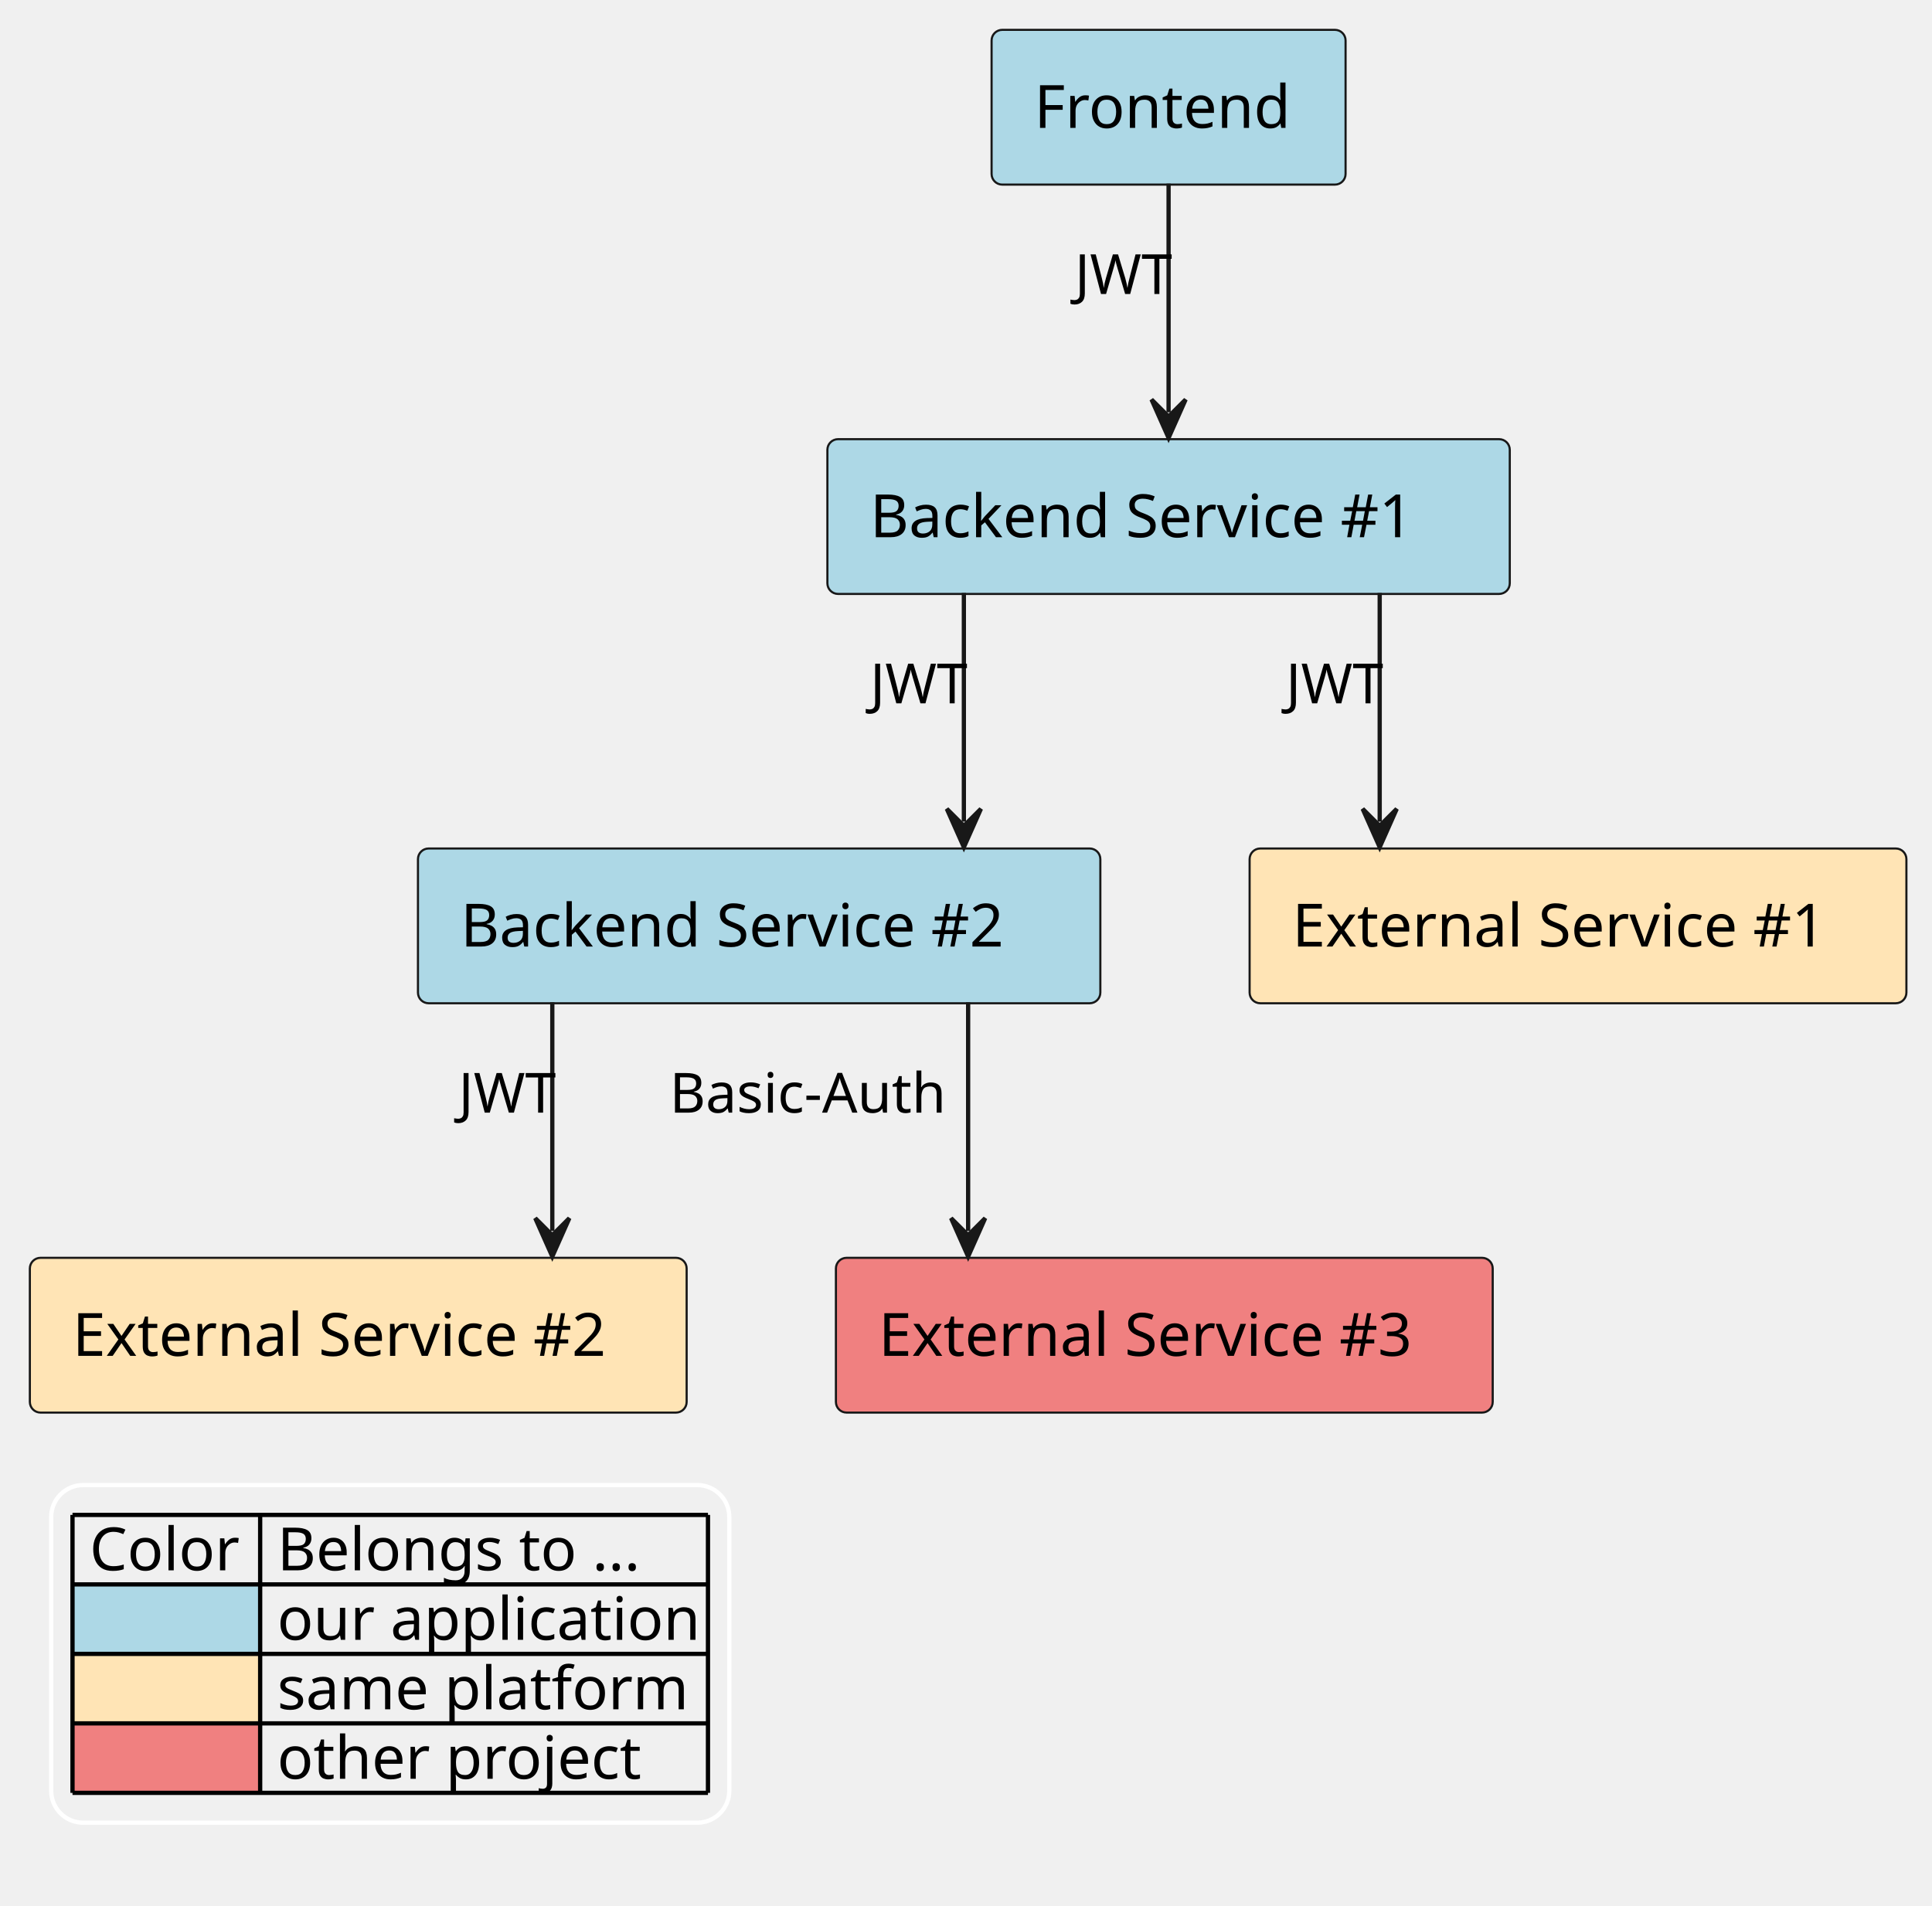
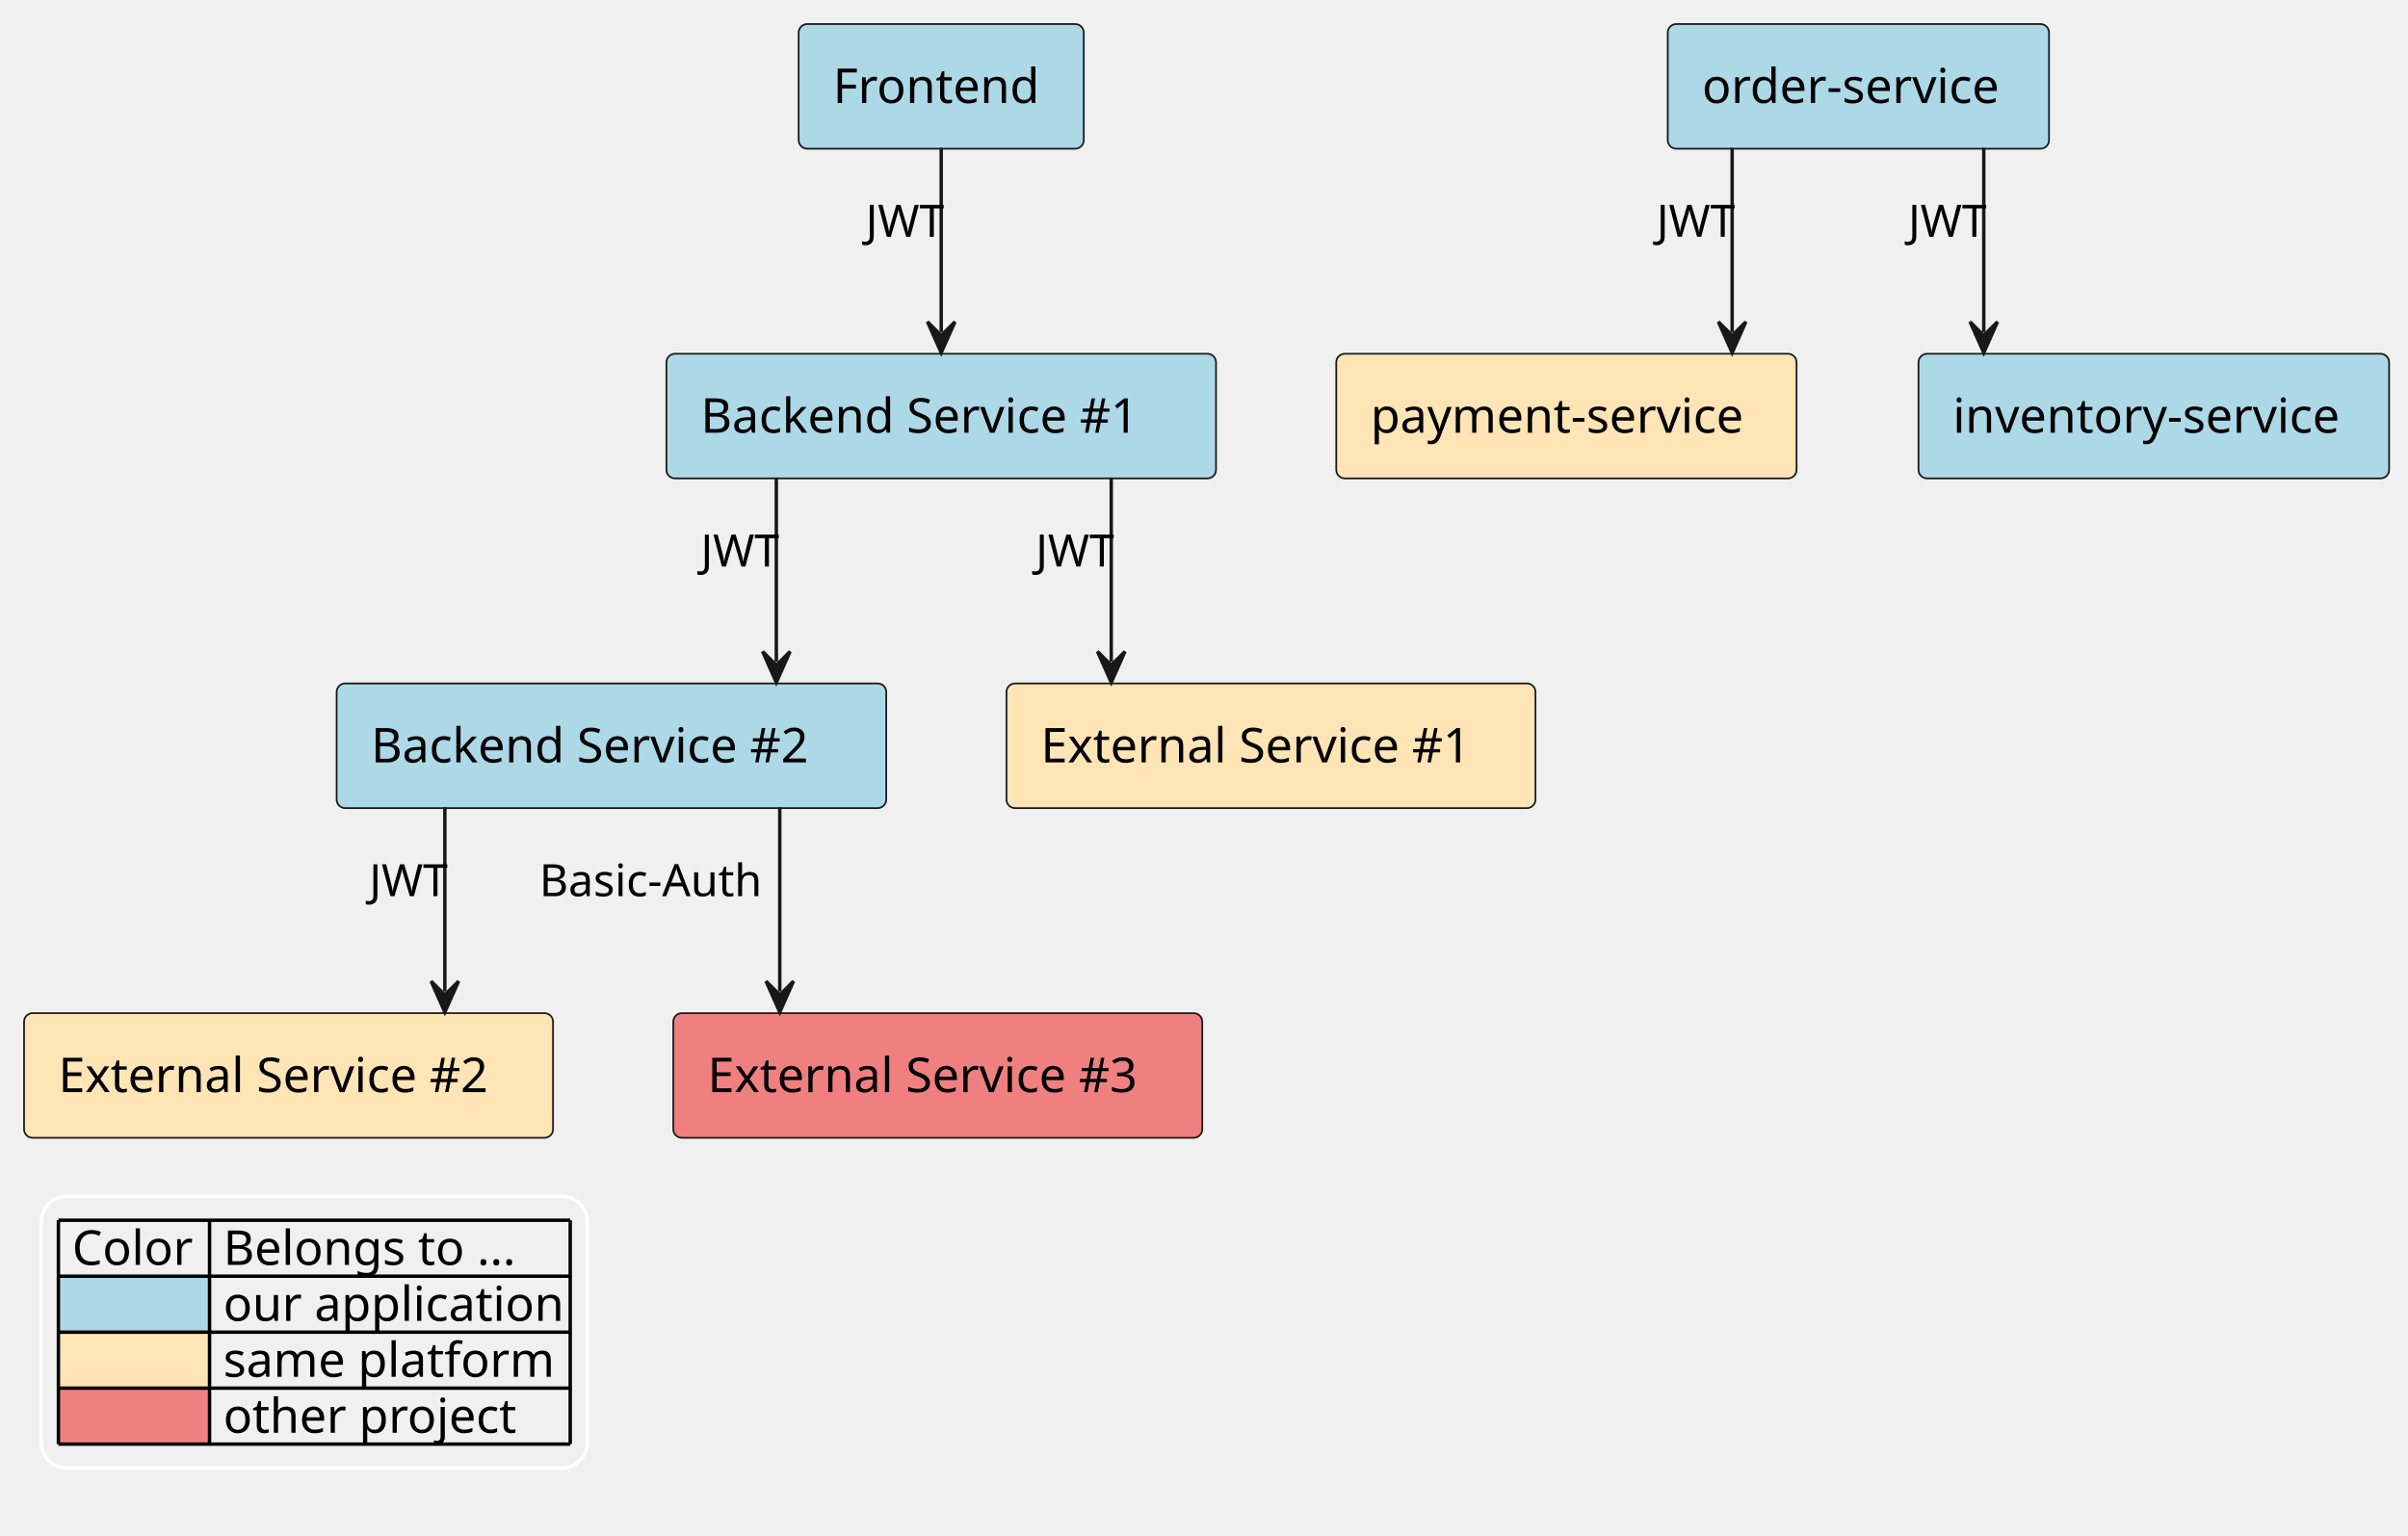
- <svg xmlns="http://www.w3.org/2000/svg" contentStyleType="text/css" height="447px" preserveAspectRatio="none" style="width:453px;height:447px;background:#FFFFFF;" version="1.1" viewBox="0 0 453 447" width="453px" zoomAndPan="magnify">
+ <svg xmlns="http://www.w3.org/2000/svg" contentStyleType="text/css" height="447px" preserveAspectRatio="none" style="width:701px;height:447px;background:#FFFFFF;" version="1.1" viewBox="0 0 701 447" width="701px" zoomAndPan="magnify">
  <defs />
  <g>
    <g id="elem_platform__application__backend_service_1">
      <rect fill="#ADD8E6" height="36.297" rx="2.5" ry="2.5" style="stroke:#181818;stroke-width:0.5;" width="160" x="194" y="103" />
      <text fill="#000000" font-family="sans-serif" font-size="14" lengthAdjust="spacing" textLength="140" x="204" y="125.995">Backend Service #1</text>
    </g>
+     <g id="elem_platform__application__frontend">
+       <rect fill="#ADD8E6" height="36.297" rx="2.5" ry="2.5" style="stroke:#181818;stroke-width:0.5;" width="83" x="232.5" y="7" />
+       <text fill="#000000" font-family="sans-serif" font-size="14" lengthAdjust="spacing" textLength="63" x="242.5" y="29.995">Frontend</text>
+     </g>
    <g id="elem_platform__application__backend_service_2">
      <rect fill="#ADD8E6" height="36.297" rx="2.5" ry="2.5" style="stroke:#181818;stroke-width:0.5;" width="160" x="98" y="199" />
      <text fill="#000000" font-family="sans-serif" font-size="14" lengthAdjust="spacing" textLength="140" x="108" y="221.995">Backend Service #2</text>
    </g>
-     <g id="elem_platform__application__frontend">
-       <rect fill="#ADD8E6" height="36.297" rx="2.5" ry="2.5" style="stroke:#181818;stroke-width:0.5;" width="83" x="232.5" y="7" />
-       <text fill="#000000" font-family="sans-serif" font-size="14" lengthAdjust="spacing" textLength="63" x="242.5" y="29.995">Frontend</text>
+     <g id="elem_order_service">
+       <rect fill="#ADD8E6" height="36.297" rx="2.5" ry="2.5" style="stroke:#181818;stroke-width:0.5;" width="111" x="485.5" y="7" />
+       <text fill="#000000" font-family="sans-serif" font-size="14" lengthAdjust="spacing" textLength="91" x="495.5" y="29.995">order-service</text>
    </g>
    <g id="elem_platform__external_service_1">
      <rect fill="#FFE4B5" height="36.297" rx="2.5" ry="2.5" style="stroke:#181818;stroke-width:0.5;" width="154" x="293" y="199" />
      <text fill="#000000" font-family="sans-serif" font-size="14" lengthAdjust="spacing" textLength="134" x="303" y="221.995">External Service #1</text>
    </g>
    <g id="elem_platform__external_service_2">
      <rect fill="#FFE4B5" height="36.297" rx="2.5" ry="2.5" style="stroke:#181818;stroke-width:0.5;" width="154" x="7" y="295" />
      <text fill="#000000" font-family="sans-serif" font-size="14" lengthAdjust="spacing" textLength="134" x="17" y="317.995">External Service #2</text>
    </g>
    <g id="elem_other_project__external_service_3">
      <rect fill="#F08080" height="36.297" rx="2.5" ry="2.5" style="stroke:#181818;stroke-width:0.5;" width="154" x="196" y="295" />
      <text fill="#000000" font-family="sans-serif" font-size="14" lengthAdjust="spacing" textLength="134" x="206" y="317.995">External Service #3</text>
    </g>
+     <g id="elem_payment_service">
+       <rect fill="#FFE4B5" height="36.297" rx="2.5" ry="2.5" style="stroke:#181818;stroke-width:0.5;" width="134" x="389" y="103" />
+       <text fill="#000000" font-family="sans-serif" font-size="14" lengthAdjust="spacing" textLength="114" x="399" y="125.995">payment-service</text>
+     </g>
+     <g id="elem_inventory_service">
+       <rect fill="#ADD8E6" height="36.297" rx="2.5" ry="2.5" style="stroke:#181818;stroke-width:0.5;" width="137" x="558.5" y="103" />
+       <text fill="#000000" font-family="sans-serif" font-size="14" lengthAdjust="spacing" textLength="117" x="568.5" y="125.995">inventory-service</text>
+     </g>
    <g id="link_platform__application__backend_service_1_platform__external_service_1">
      <path d="M323.5,139.06 C323.5,156.11 323.5,175.56 323.5,192.7 " fill="none" id="platform__application__backend_service_1-to-platform__external_service_1" style="stroke:#181818;stroke-width:1.0;" />
      <polygon fill="#181818" points="323.5,198.7,327.5,189.7,323.5,193.7,319.5,189.7,323.5,198.7" style="stroke:#181818;stroke-width:1.0;" />
      <text fill="#000000" font-family="sans-serif" font-size="13" lengthAdjust="spacing" textLength="21" x="301.5" y="164.947">JWT</text>
    </g>
    <g id="link_platform__application__backend_service_1_platform__application__backend_service_2">
      <path d="M226,139.06 C226,156.11 226,175.56 226,192.7 " fill="none" id="platform__application__backend_service_1-to-platform__application__backend_service_2" style="stroke:#181818;stroke-width:1.0;" />
      <polygon fill="#181818" points="226,198.7,230,189.7,226,193.7,222,189.7,226,198.7" style="stroke:#181818;stroke-width:1.0;" />
      <text fill="#000000" font-family="sans-serif" font-size="13" lengthAdjust="spacing" textLength="21" x="204" y="164.947">JWT</text>
+     </g>
+     <g id="link_platform__application__frontend_platform__application__backend_service_1">
+       <path d="M274,43.06 C274,60.11 274,79.56 274,96.7 " fill="none" id="platform__application__frontend-to-platform__application__backend_service_1" style="stroke:#181818;stroke-width:1.0;" />
+       <polygon fill="#181818" points="274,102.7,278,93.7,274,97.7,270,93.7,274,102.7" style="stroke:#181818;stroke-width:1.0;" />
+       <text fill="#000000" font-family="sans-serif" font-size="13" lengthAdjust="spacing" textLength="21" x="252" y="68.947">JWT</text>
    </g>
    <g id="link_platform__application__backend_service_2_platform__external_service_2">
      <path d="M129.5,235.06 C129.5,252.11 129.5,271.56 129.5,288.7 " fill="none" id="platform__application__backend_service_2-to-platform__external_service_2" style="stroke:#181818;stroke-width:1.0;" />
      <polygon fill="#181818" points="129.5,294.7,133.5,285.7,129.5,289.7,125.5,285.7,129.5,294.7" style="stroke:#181818;stroke-width:1.0;" />
      <text fill="#000000" font-family="sans-serif" font-size="13" lengthAdjust="spacing" textLength="21" x="107.5" y="260.947">JWT</text>
    </g>
    <g id="link_platform__application__backend_service_2_other_project__external_service_3">
      <path d="M227,235.06 C227,252.11 227,271.56 227,288.7 " fill="none" id="platform__application__backend_service_2-to-other_project__external_service_3" style="stroke:#181818;stroke-width:1.0;" />
      <polygon fill="#181818" points="227,294.7,231,285.7,227,289.7,223,285.7,227,294.7" style="stroke:#181818;stroke-width:1.0;" />
      <text fill="#000000" font-family="sans-serif" font-size="13" lengthAdjust="spacing" textLength="69" x="157" y="260.947">Basic-Auth</text>
    </g>
-     <g id="link_platform__application__frontend_platform__application__backend_service_1">
-       <path d="M274,43.06 C274,60.11 274,79.56 274,96.7 " fill="none" id="platform__application__frontend-to-platform__application__backend_service_1" style="stroke:#181818;stroke-width:1.0;" />
-       <polygon fill="#181818" points="274,102.7,278,93.7,274,97.7,270,93.7,274,102.7" style="stroke:#181818;stroke-width:1.0;" />
-       <text fill="#000000" font-family="sans-serif" font-size="13" lengthAdjust="spacing" textLength="21" x="252" y="68.947">JWT</text>
+     <g id="link_order_service_payment_service">
+       <path d="M504.25,43.06 C504.25,60.11 504.25,79.56 504.25,96.7 " fill="none" id="order_service-to-payment_service" style="stroke:#181818;stroke-width:1.0;" />
+       <polygon fill="#181818" points="504.25,102.7,508.25,93.7,504.25,97.7,500.25,93.7,504.25,102.7" style="stroke:#181818;stroke-width:1.0;" />
+       <text fill="#000000" font-family="sans-serif" font-size="13" lengthAdjust="spacing" textLength="21" x="482.25" y="68.947">JWT</text>
+     </g>
+     <g id="link_order_service_inventory_service">
+       <path d="M577.5,43.06 C577.5,60.11 577.5,79.56 577.5,96.7 " fill="none" id="order_service-to-inventory_service" style="stroke:#181818;stroke-width:1.0;" />
+       <polygon fill="#181818" points="577.5,102.7,581.5,93.7,577.5,97.7,573.5,93.7,577.5,102.7" style="stroke:#181818;stroke-width:1.0;" />
+       <text fill="#000000" font-family="sans-serif" font-size="13" lengthAdjust="spacing" textLength="21" x="555.5" y="68.947">JWT</text>
    </g>
    <rect fill="none" height="79.188" id="_legend" rx="7.5" ry="7.5" style="stroke:#FFFFFF;stroke-width:1.0;" width="159" x="12" y="348.297" />
    <text fill="#000000" font-family="sans-serif" font-size="14" lengthAdjust="spacing" textLength="36" x="21" y="368.292">Color</text>
    <text fill="#000000" font-family="sans-serif" font-size="14" lengthAdjust="spacing" textLength="91" x="65" y="368.292">Belongs to ...</text>
    <rect fill="#ADD8E6" height="16.297" style="stroke:none;stroke-width:1.0;" width="44" x="17" y="371.594" />
    <text fill="#000000" font-family="sans-serif" font-size="14" lengthAdjust="spacing" textLength="4" x="17" y="384.589"> </text>
    <text fill="#000000" font-family="sans-serif" font-size="14" lengthAdjust="spacing" textLength="101" x="65" y="384.589">our application</text>
    <rect fill="#FFE4B5" height="16.297" style="stroke:none;stroke-width:1.0;" width="44" x="17" y="387.891" />
    <text fill="#000000" font-family="sans-serif" font-size="14" lengthAdjust="spacing" textLength="4" x="17" y="400.886"> </text>
    <text fill="#000000" font-family="sans-serif" font-size="14" lengthAdjust="spacing" textLength="98" x="65" y="400.886">same platform</text>
    <rect fill="#F08080" height="16.297" style="stroke:none;stroke-width:1.0;" width="44" x="17" y="404.188" />
    <text fill="#000000" font-family="sans-serif" font-size="14" lengthAdjust="spacing" textLength="4" x="17" y="417.183"> </text>
    <text fill="#000000" font-family="sans-serif" font-size="14" lengthAdjust="spacing" textLength="89" x="65" y="417.183">other project</text>
    <line style="stroke:#000000;stroke-width:1.0;" x1="17" x2="166" y1="355.297" y2="355.297" />
    <line style="stroke:#000000;stroke-width:1.0;" x1="17" x2="166" y1="371.594" y2="371.594" />
    <line style="stroke:#000000;stroke-width:1.0;" x1="17" x2="166" y1="387.891" y2="387.891" />
    <line style="stroke:#000000;stroke-width:1.0;" x1="17" x2="166" y1="404.188" y2="404.188" />
    <line style="stroke:#000000;stroke-width:1.0;" x1="17" x2="166" y1="420.484" y2="420.484" />
    <line style="stroke:#000000;stroke-width:1.0;" x1="17" x2="17" y1="355.297" y2="420.484" />
    <line style="stroke:#000000;stroke-width:1.0;" x1="61" x2="61" y1="355.297" y2="420.484" />
    <line style="stroke:#000000;stroke-width:1.0;" x1="166" x2="166" y1="355.297" y2="420.484" />
  </g>
</svg>
